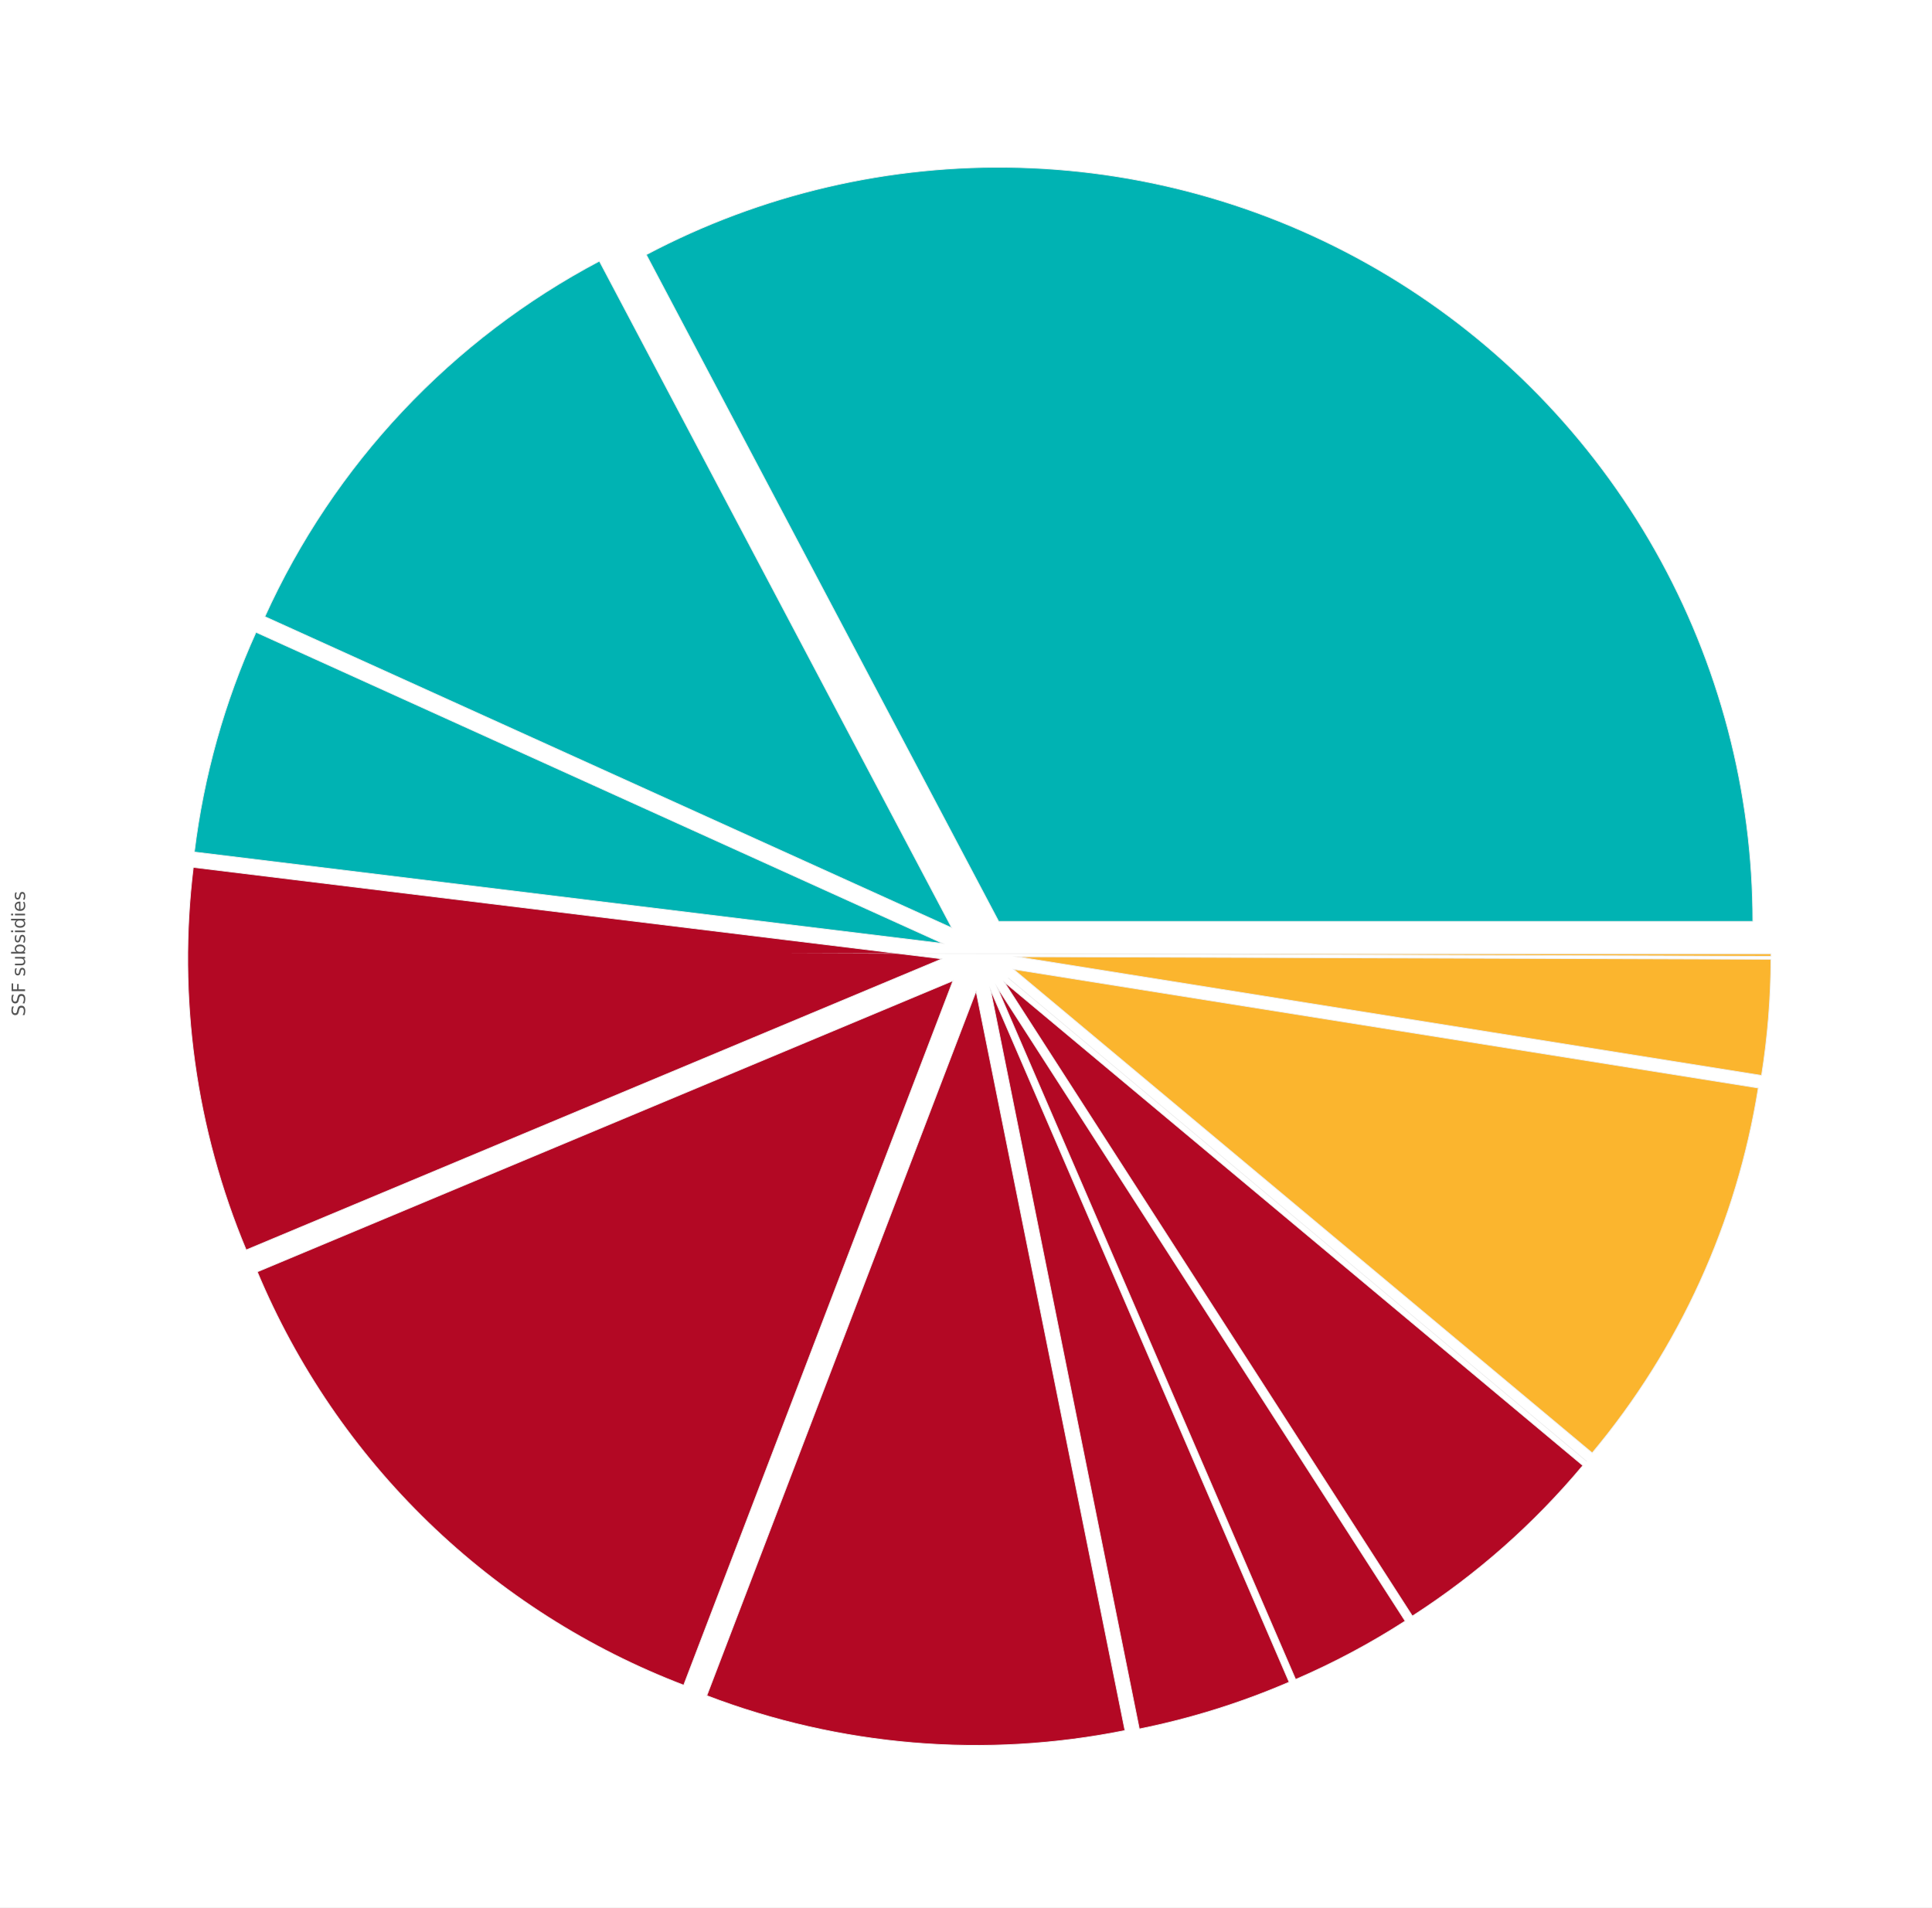
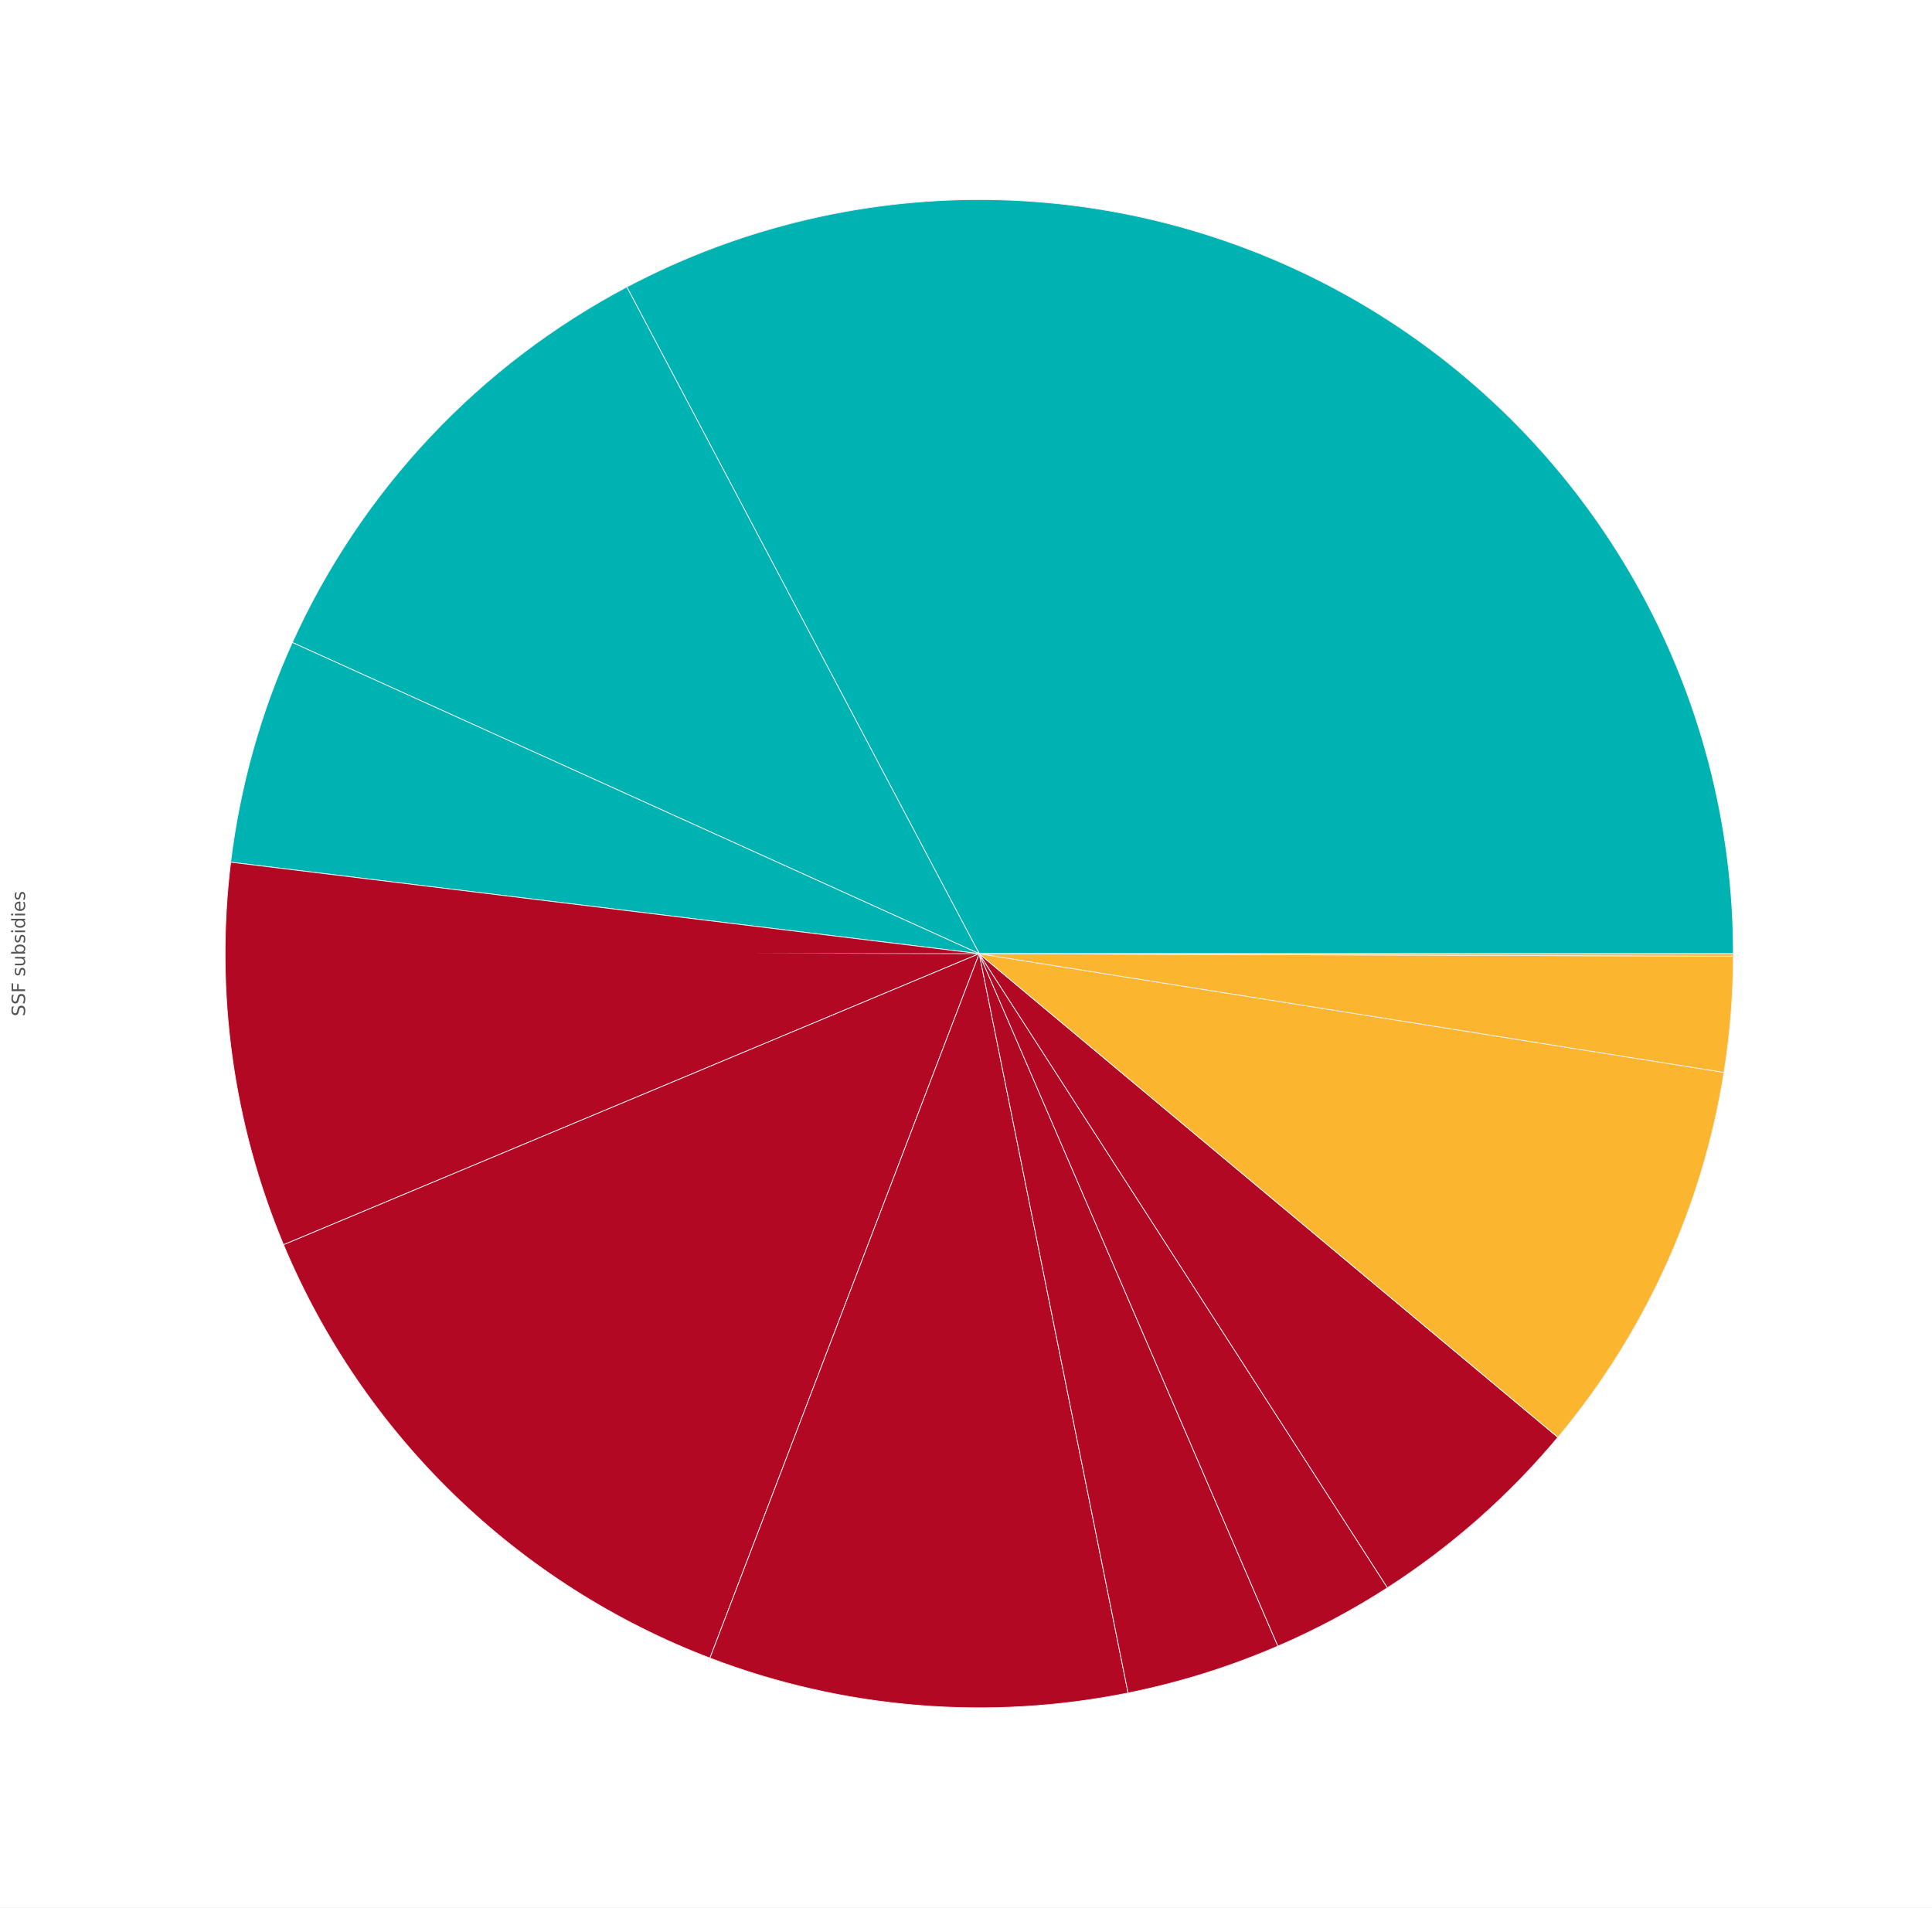
<svg xmlns="http://www.w3.org/2000/svg" xmlns:xlink="http://www.w3.org/1999/xlink" height="1242pt" version="1.1" viewBox="0 0 1258 1242" width="1258pt">
  <defs>
    <style type="text/css">
*{stroke-linecap:butt;stroke-linejoin:round;stroke-miterlimit:100000;}
  </style>
  </defs>
  <g id="figure_1">
    <g id="patch_1">
      <path d="M 0 1242  L 1258.614 1242  L 1258.614 0  L 0 0  z " style="fill:#ffffff;" />
    </g>
    <g id="axes_1">
      <g id="matplotlib.axis_1" />
      <g id="matplotlib.axis_2">
        <g id="text_1">
          <defs>
            <path id="BitstreamVeraSans-Roman-20" />
            <path d="M 9.812 72.906  L 51.703 72.906  L 51.703 64.594  L 19.672 64.594  L 19.672 43.109  L 48.578 43.109  L 48.578 34.812  L 19.672 34.812  L 19.672 0  L 9.812 0  z " id="BitstreamVeraSans-Roman-46" />
            <path d="M 53.516 70.516  L 53.516 60.891  Q 47.906 63.578 42.922 64.891  Q 37.938 66.219 33.297 66.219  Q 25.25 66.219 20.875 63.094  Q 16.5 59.969 16.5 54.203  Q 16.5 49.359 19.406 46.891  Q 22.312 44.438 30.422 42.922  L 36.375 41.703  Q 47.406 39.594 52.656 34.297  Q 57.906 29 57.906 20.125  Q 57.906 9.516 50.797 4.047  Q 43.703 -1.422 29.984 -1.422  Q 24.812 -1.422 18.969 -0.25  Q 13.141 0.922 6.891 3.219  L 6.891 13.375  Q 12.891 10.016 18.656 8.297  Q 24.422 6.594 29.984 6.594  Q 38.422 6.594 43.016 9.906  Q 47.609 13.234 47.609 19.391  Q 47.609 24.75 44.312 27.781  Q 41.016 30.812 33.5 32.328  L 27.484 33.5  Q 16.453 35.688 11.516 40.375  Q 6.594 45.062 6.594 53.422  Q 6.594 63.094 13.406 68.656  Q 20.219 74.219 32.172 74.219  Q 37.312 74.219 42.625 73.281  Q 47.953 72.359 53.516 70.516  " id="BitstreamVeraSans-Roman-53" />
            <path d="M 9.422 54.688  L 18.406 54.688  L 18.406 0  L 9.422 0  z M 9.422 75.984  L 18.406 75.984  L 18.406 64.594  L 9.422 64.594  z " id="BitstreamVeraSans-Roman-69" />
            <path d="M 56.203 29.594  L 56.203 25.203  L 14.891 25.203  Q 15.484 15.922 20.484 11.062  Q 25.484 6.203 34.422 6.203  Q 39.594 6.203 44.453 7.469  Q 49.312 8.734 54.109 11.281  L 54.109 2.781  Q 49.266 0.734 44.188 -0.344  Q 39.109 -1.422 33.891 -1.422  Q 20.797 -1.422 13.156 6.188  Q 5.516 13.812 5.516 26.812  Q 5.516 40.234 12.766 48.109  Q 20.016 56 32.328 56  Q 43.359 56 49.781 48.891  Q 56.203 41.797 56.203 29.594  M 47.219 32.234  Q 47.125 39.594 43.094 43.984  Q 39.062 48.391 32.422 48.391  Q 24.906 48.391 20.391 44.141  Q 15.875 39.891 15.188 32.172  z " id="BitstreamVeraSans-Roman-65" />
            <path d="M 45.406 46.391  L 45.406 75.984  L 54.391 75.984  L 54.391 0  L 45.406 0  L 45.406 8.203  Q 42.578 3.328 38.25 0.953  Q 33.938 -1.422 27.875 -1.422  Q 17.969 -1.422 11.734 6.484  Q 5.516 14.406 5.516 27.297  Q 5.516 40.188 11.734 48.094  Q 17.969 56 27.875 56  Q 33.938 56 38.25 53.625  Q 42.578 51.266 45.406 46.391  M 14.797 27.297  Q 14.797 17.391 18.875 11.75  Q 22.953 6.109 30.078 6.109  Q 37.203 6.109 41.297 11.75  Q 45.406 17.391 45.406 27.297  Q 45.406 37.203 41.297 42.844  Q 37.203 48.484 30.078 48.484  Q 22.953 48.484 18.875 42.844  Q 14.797 37.203 14.797 27.297  " id="BitstreamVeraSans-Roman-64" />
            <path d="M 8.5 21.578  L 8.5 54.688  L 17.484 54.688  L 17.484 21.922  Q 17.484 14.156 20.5 10.266  Q 23.531 6.391 29.594 6.391  Q 36.859 6.391 41.078 11.031  Q 45.312 15.672 45.312 23.688  L 45.312 54.688  L 54.297 54.688  L 54.297 0  L 45.312 0  L 45.312 8.406  Q 42.047 3.422 37.719 1  Q 33.406 -1.422 27.688 -1.422  Q 18.266 -1.422 13.375 4.438  Q 8.5 10.297 8.5 21.578  " id="BitstreamVeraSans-Roman-75" />
            <path d="M 44.281 53.078  L 44.281 44.578  Q 40.484 46.531 36.375 47.5  Q 32.281 48.484 27.875 48.484  Q 21.188 48.484 17.844 46.438  Q 14.5 44.391 14.5 40.281  Q 14.5 37.156 16.891 35.375  Q 19.281 33.594 26.516 31.984  L 29.594 31.297  Q 39.156 29.25 43.188 25.516  Q 47.219 21.781 47.219 15.094  Q 47.219 7.469 41.188 3.016  Q 35.156 -1.422 24.609 -1.422  Q 20.219 -1.422 15.453 -0.562  Q 10.688 0.297 5.422 2  L 5.422 11.281  Q 10.406 8.688 15.234 7.391  Q 20.062 6.109 24.812 6.109  Q 31.156 6.109 34.562 8.281  Q 37.984 10.453 37.984 14.406  Q 37.984 18.062 35.516 20.016  Q 33.062 21.969 24.703 23.781  L 21.578 24.516  Q 13.234 26.266 9.516 29.906  Q 5.812 33.547 5.812 39.891  Q 5.812 47.609 11.281 51.797  Q 16.75 56 26.812 56  Q 31.781 56 36.172 55.266  Q 40.578 54.547 44.281 53.078  " id="BitstreamVeraSans-Roman-73" />
            <path d="M 48.688 27.297  Q 48.688 37.203 44.609 42.844  Q 40.531 48.484 33.406 48.484  Q 26.266 48.484 22.188 42.844  Q 18.109 37.203 18.109 27.297  Q 18.109 17.391 22.188 11.75  Q 26.266 6.109 33.406 6.109  Q 40.531 6.109 44.609 11.75  Q 48.688 17.391 48.688 27.297  M 18.109 46.391  Q 20.953 51.266 25.266 53.625  Q 29.594 56 35.594 56  Q 45.562 56 51.781 48.094  Q 58.016 40.188 58.016 27.297  Q 58.016 14.406 51.781 6.484  Q 45.562 -1.422 35.594 -1.422  Q 29.594 -1.422 25.266 0.953  Q 20.953 3.328 18.109 8.203  L 18.109 0  L 9.078 0  L 9.078 75.984  L 18.109 75.984  z " id="BitstreamVeraSans-Roman-62" />
          </defs>
          <g style="fill:#555555;" transform="translate(16.31812 661.7991)rotate(-90.0)scale(0.12 -0.12)">
            <use xlink:href="#BitstreamVeraSans-Roman-53" />
            <use x="63.477" xlink:href="#BitstreamVeraSans-Roman-53" />
            <use x="126.953" xlink:href="#BitstreamVeraSans-Roman-46" />
            <use x="184.473" xlink:href="#BitstreamVeraSans-Roman-20" />
            <use x="216.26" xlink:href="#BitstreamVeraSans-Roman-73" />
            <use x="268.359" xlink:href="#BitstreamVeraSans-Roman-75" />
            <use x="331.738" xlink:href="#BitstreamVeraSans-Roman-62" />
            <use x="395.215" xlink:href="#BitstreamVeraSans-Roman-73" />
            <use x="447.314" xlink:href="#BitstreamVeraSans-Roman-69" />
            <use x="475.098" xlink:href="#BitstreamVeraSans-Roman-64" />
            <use x="538.574" xlink:href="#BitstreamVeraSans-Roman-69" />
            <use x="566.357" xlink:href="#BitstreamVeraSans-Roman-65" />
            <use x="627.881" xlink:href="#BitstreamVeraSans-Roman-73" />
          </g>
        </g>
      </g>
      <g id="patch_2">
-         <path d="M 1141.325 599.97  C 1141.325 515.336 1119.444 432.121 1077.813 358.434  C 1036.182 284.746 976.199 223.058 903.707 179.378  C 831.214 135.699 748.646 111.495 664.044 109.123  C 579.443 106.752 495.648 126.292 420.823 165.842  L 650.285 599.97  L 1141.325 599.97  z " style="fill:#00b3b3;stroke:#eeeeee;stroke-linejoin:miter;stroke-width:0.5;" />
+         <path d="M 1128.654 621  C 1128.654 536.365 1106.773 453.151 1065.142 379.463  C 1023.511 305.775 963.528 244.087 891.036 200.408  C 818.543 156.729 735.975 132.524 651.373 130.153  C 566.772 127.781 482.977 147.322 408.152 186.872  L 637.614 621  L 1128.654 621  z " style="fill:#00b3b3;stroke:#eeeeee;stroke-linejoin:miter;stroke-width:0.5;" />
      </g>
      <g id="patch_3">
-         <path d="M 390.271 170.047  C 342.471 195.312 299.17 228.299 262.12 267.674  C 225.069 307.049 194.775 352.275 172.461 401.522  L 619.733 604.175  L 390.271 170.047  z " style="fill:#00b3b3;stroke:#eeeeee;stroke-linejoin:miter;stroke-width:0.5;" />
+         <path d="M 408.152 186.872  C 360.352 212.137 317.051 245.124 280 284.499  C 242.95 323.874 212.655 369.1 190.342 418.347  L 637.614 621  L 408.152 186.872  z " style="fill:#00b3b3;stroke:#eeeeee;stroke-linejoin:miter;stroke-width:0.5;" />
      </g>
      <g id="patch_4">
-         <path d="M 166.703 411.715  C 156.437 434.372 147.908 457.776 141.189 481.726  C 134.47 505.675 129.58 530.1 126.562 554.791  L 613.974 614.368  L 166.703 411.715  z " style="fill:#00b3b3;stroke:#eeeeee;stroke-linejoin:miter;stroke-width:0.5;" />
+         <path d="M 190.342 418.347  C 180.076 441.004 171.547 464.408 164.828 488.358  C 158.109 512.307 153.219 536.733 150.201 561.423  L 637.614 621  L 190.342 418.347  z " style="fill:#00b3b3;stroke:#eeeeee;stroke-linejoin:miter;stroke-width:0.5;" />
      </g>
      <g id="patch_5">
-         <path d="M 125.88 564.784  C 120.731 606.914 121.065 649.535 126.875 691.58  C 132.686 733.624 143.923 774.739 160.305 813.894  L 613.293 624.361  L 125.88 564.784  z " style="fill:#b30824;stroke:#eeeeee;stroke-linejoin:miter;stroke-width:0.5;" />
+         <path d="M 150.201 561.423  C 145.052 603.553 145.386 646.174 151.196 688.219  C 157.007 730.263 168.244 771.378 184.626 810.533  L 637.614 621  L 150.201 561.423  z " style="fill:#b30824;stroke:#eeeeee;stroke-linejoin:miter;stroke-width:0.5;" />
      </g>
      <g id="patch_6">
-         <path d="M 167.538 828.161  C 193.191 889.474 231.028 944.945 278.75 991.205  C 326.471 1037.465 383.092 1073.558 445.173 1097.292  L 620.525 638.629  L 167.538 828.161  z " style="fill:#b30824;stroke:#eeeeee;stroke-linejoin:miter;stroke-width:0.5;" />
+         <path d="M 184.626 810.533  C 210.28 871.845 248.117 927.316 295.838 973.576  C 343.56 1019.836 400.181 1055.929 462.262 1079.663  L 637.614 621  L 184.626 810.533  z " style="fill:#b30824;stroke:#eeeeee;stroke-linejoin:miter;stroke-width:0.5;" />
      </g>
      <g id="patch_7">
-         <path d="M 460.221 1104.13  C 503.396 1120.637 548.686 1130.964 594.749 1134.807  C 640.811 1138.65 687.187 1135.97 732.5 1126.846  L 635.573 645.467  L 460.221 1104.13  z " style="fill:#b30824;stroke:#eeeeee;stroke-linejoin:miter;stroke-width:0.5;" />
+         <path d="M 462.262 1079.663  C 505.437 1096.17 550.727 1106.497 596.79 1110.34  C 642.852 1114.183 689.228 1111.503 734.541 1102.379  L 637.614 621  L 462.262 1079.663  z " style="fill:#b30824;stroke:#eeeeee;stroke-linejoin:miter;stroke-width:0.5;" />
      </g>
      <g id="patch_8">
-         <path d="M 741.866 1125.813  C 758.598 1122.443 775.143 1118.204 791.434 1113.112  C 807.724 1108.02 823.738 1102.082 839.411 1095.323  L 644.939 644.434  L 741.866 1125.813  z " style="fill:#b30824;stroke:#eeeeee;stroke-linejoin:miter;stroke-width:0.5;" />
+         <path d="M 734.541 1102.379  C 751.273 1099.01 767.818 1094.77 784.109 1089.678  C 800.4 1084.586 816.414 1078.649 832.086 1071.889  L 637.614 621  L 734.541 1102.379  z " style="fill:#b30824;stroke:#eeeeee;stroke-linejoin:miter;stroke-width:0.5;" />
      </g>
      <g id="patch_9">
-         <path d="M 843.632 1093.557  C 856.017 1088.215 868.177 1082.365 880.081 1076.022  C 891.984 1069.679 903.621 1062.848 914.962 1055.547  L 649.16 642.668  L 843.632 1093.557  z " style="fill:#b30824;stroke:#eeeeee;stroke-linejoin:miter;stroke-width:0.5;" />
+         <path d="M 832.086 1071.889  C 844.471 1066.547 856.631 1060.697 868.535 1054.354  C 880.438 1048.011 892.075 1041.18 903.416 1033.879  L 637.614 621  L 832.086 1071.889  z " style="fill:#b30824;stroke:#eeeeee;stroke-linejoin:miter;stroke-width:0.5;" />
      </g>
      <g id="patch_10">
-         <path d="M 919.667 1052.284  C 940.504 1038.869 960.296 1023.896 978.873 1007.493  C 997.45 991.09 1014.759 973.305 1030.651 954.289  L 653.864 639.404  L 919.667 1052.284  z " style="fill:#b30824;stroke:#eeeeee;stroke-linejoin:miter;stroke-width:0.5;" />
+         <path d="M 903.416 1033.879  C 924.254 1020.465 944.046 1005.492 962.623 989.089  C 981.2 972.686 998.509 954.9 1014.4 935.884  L 637.614 621  L 903.416 1033.879  z " style="fill:#b30824;stroke:#eeeeee;stroke-linejoin:miter;stroke-width:0.5;" />
      </g>
      <g id="patch_11">
-         <path d="M 1033.24 951.628  C 1033.24 951.628 1033.24 951.628 1033.24 951.628  L 656.453 636.744  L 1033.24 951.628  z " style="fill:#b30824;stroke:#eeeeee;stroke-linejoin:miter;stroke-width:0.5;" />
+         <path d="M 1014.4 935.884  C 1014.4 935.884 1014.4 935.884 1014.4 935.884  L 637.614 621  L 1014.4 935.884  z " style="fill:#b30824;stroke:#eeeeee;stroke-linejoin:miter;stroke-width:0.5;" />
      </g>
      <g id="patch_12">
-         <path d="M 1036.747 946.054  C 1065.028 912.213 1088.622 874.716 1106.891 834.575  C 1125.159 794.434 1137.937 752.014 1144.879 708.461  L 659.96 631.17  L 1036.747 946.054  z " style="fill:#fbb52e;stroke:#eeeeee;stroke-linejoin:miter;stroke-width:0.5;" />
+         <path d="M 1014.4 935.884  C 1042.682 902.043 1066.275 864.546 1084.544 824.405  C 1102.813 784.264 1115.591 741.844 1122.533 698.291  L 637.614 621  L 1014.4 935.884  z " style="fill:#fbb52e;stroke:#eeeeee;stroke-linejoin:miter;stroke-width:0.5;" />
      </g>
      <g id="patch_13">
-         <path d="M 1147.005 700.271  C 1148.998 687.767 1150.506 675.19 1151.527 662.569  C 1152.548 649.948 1153.08 637.293 1153.123 624.631  L 662.086 622.979  L 1147.005 700.271  z " style="fill:#fbb52e;stroke:#eeeeee;stroke-linejoin:miter;stroke-width:0.5;" />
+         <path d="M 1122.533 698.291  C 1124.526 685.787 1126.034 673.21 1127.055 660.59  C 1128.076 647.969 1128.608 635.313 1128.651 622.651  L 637.614 621  L 1122.533 698.291  z " style="fill:#fbb52e;stroke:#eeeeee;stroke-linejoin:miter;stroke-width:0.5;" />
      </g>
      <g id="patch_14">
-         <path d="M 1153.203 622.693  C 1153.204 622.417 1153.205 622.142 1153.205 621.867  C 1153.205 621.592 1153.206 621.317 1153.206 621.041  L 662.166 621.041  L 1153.203 622.693  z " style="fill:#fbb52e;stroke:#eeeeee;stroke-linejoin:miter;stroke-width:0.5;" />
+         <path d="M 1128.651 622.651  C 1128.652 622.376 1128.653 622.101 1128.653 621.826  C 1128.654 621.55 1128.654 621.275 1128.654 621  L 637.614 621  L 1128.651 622.651  z " style="fill:#fbb52e;stroke:#eeeeee;stroke-linejoin:miter;stroke-width:0.5;" />
      </g>
    </g>
  </g>
</svg>
